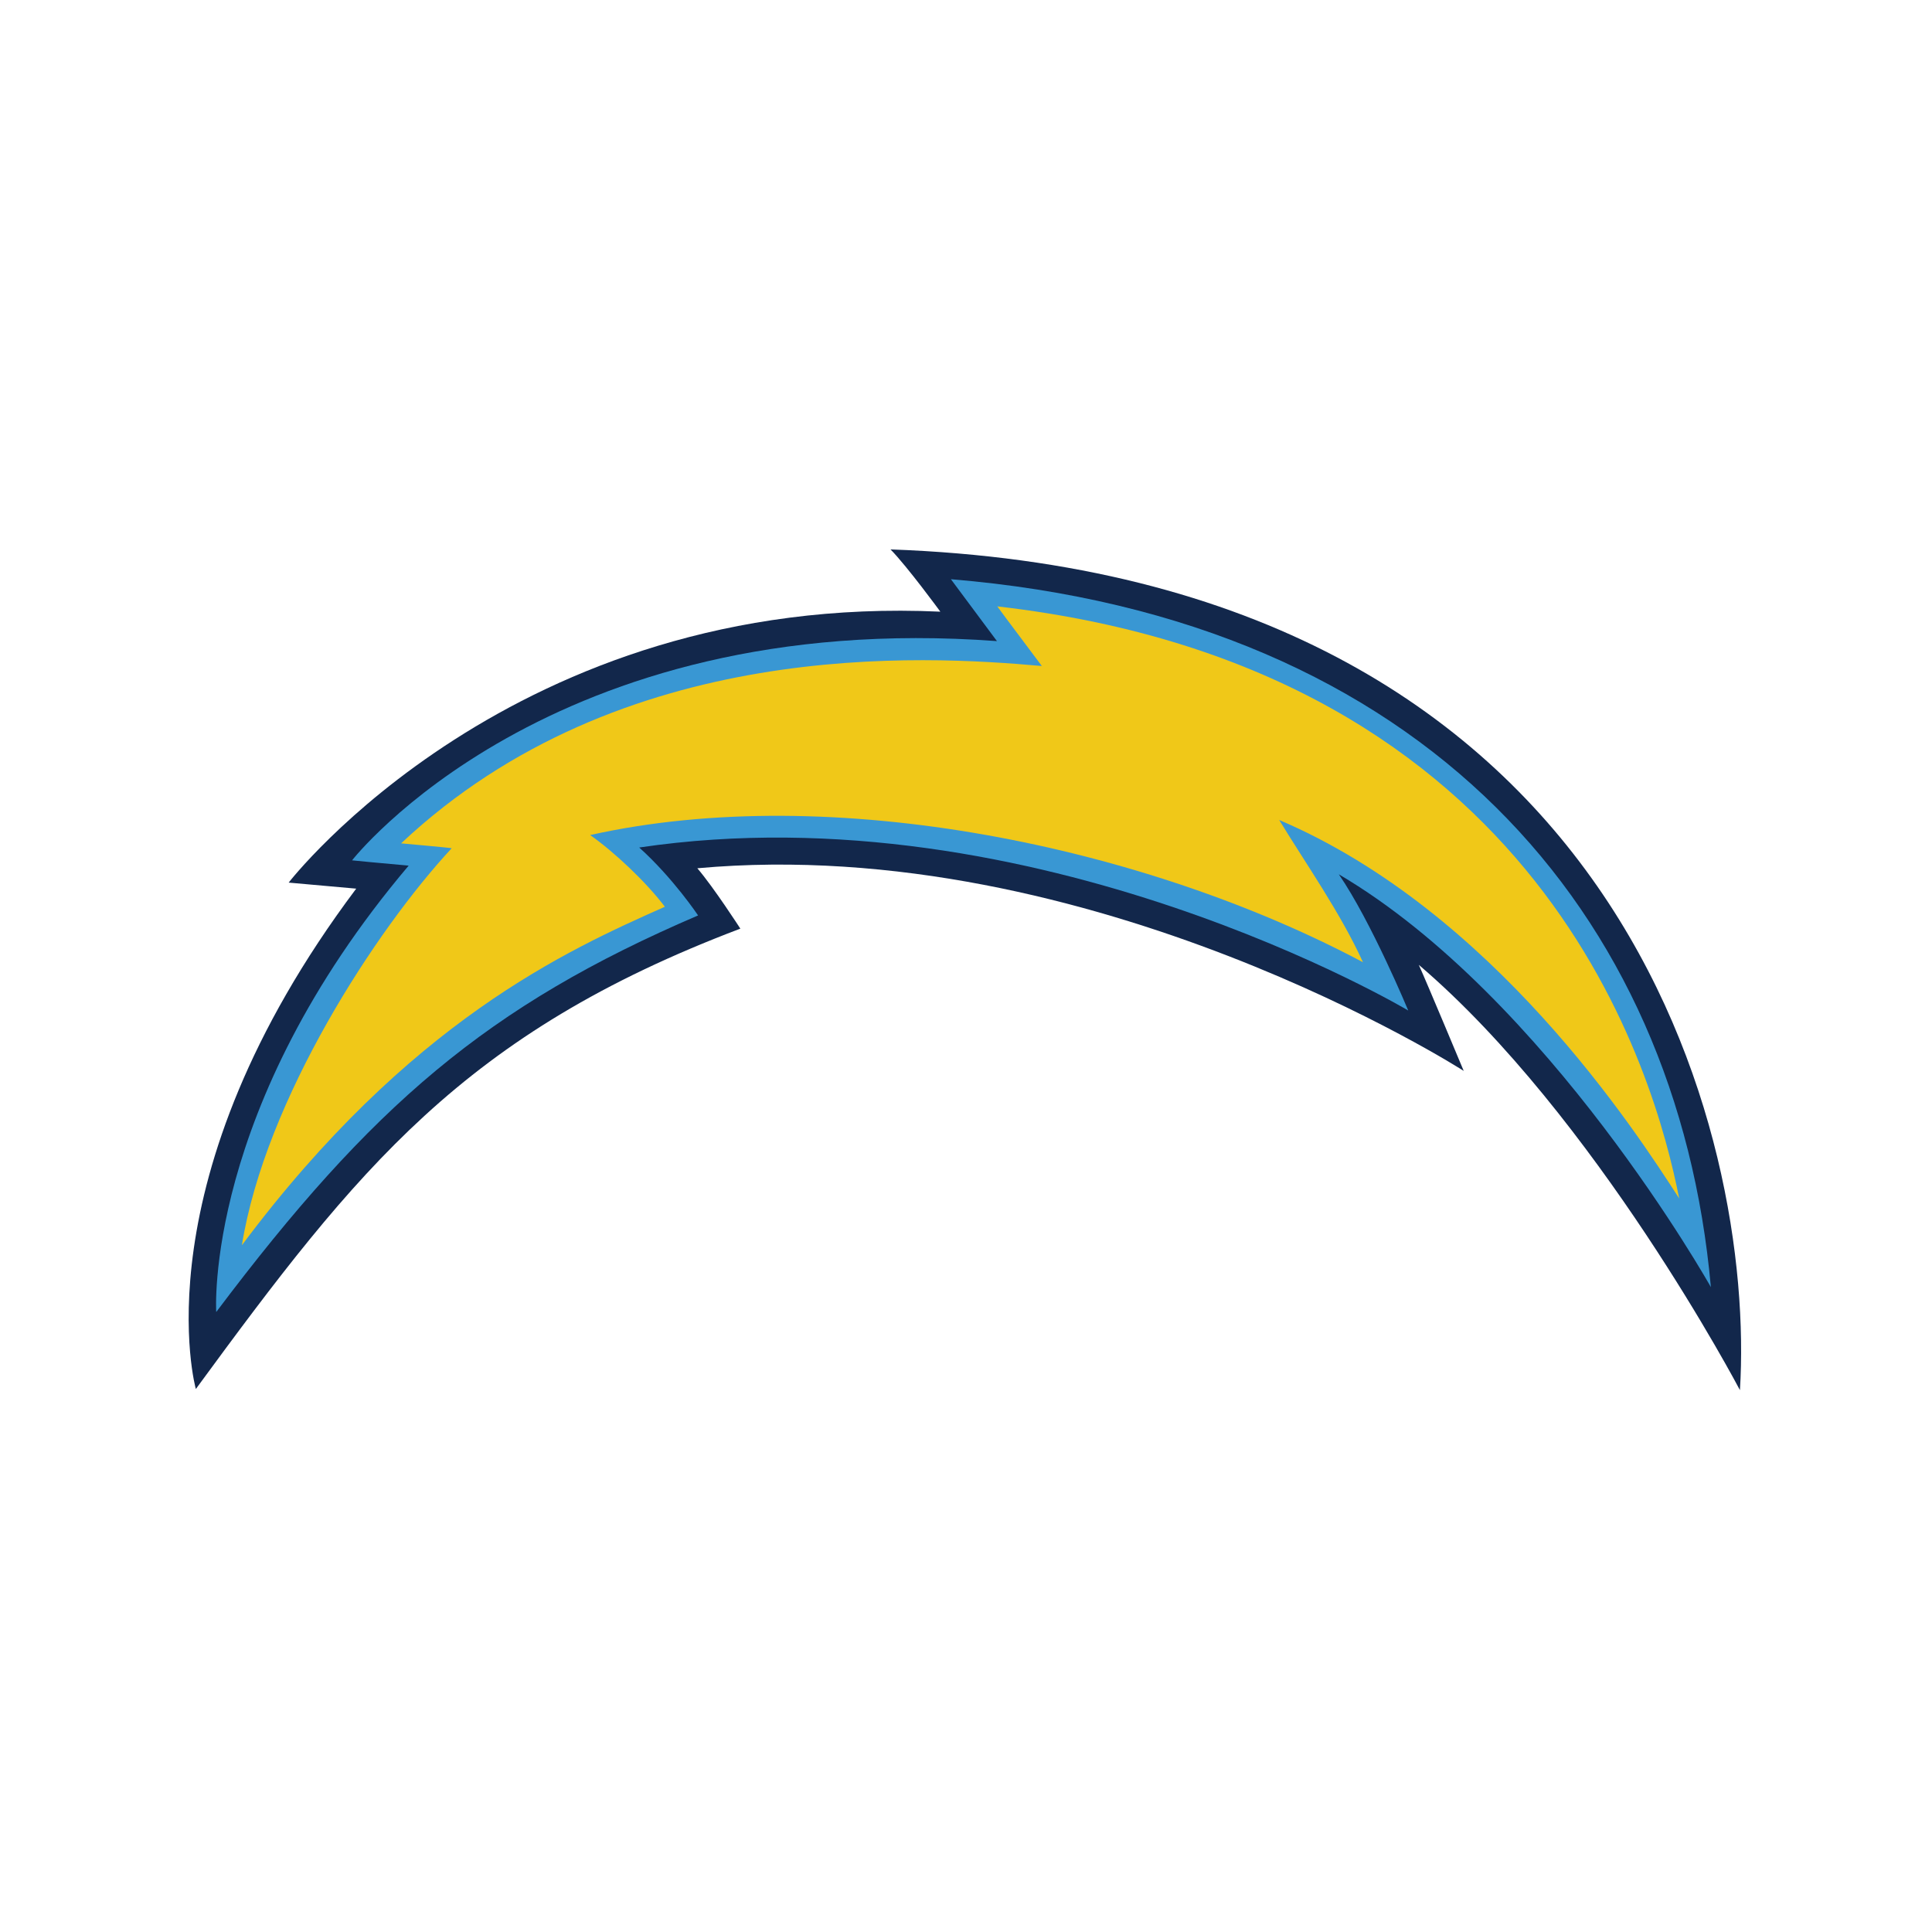
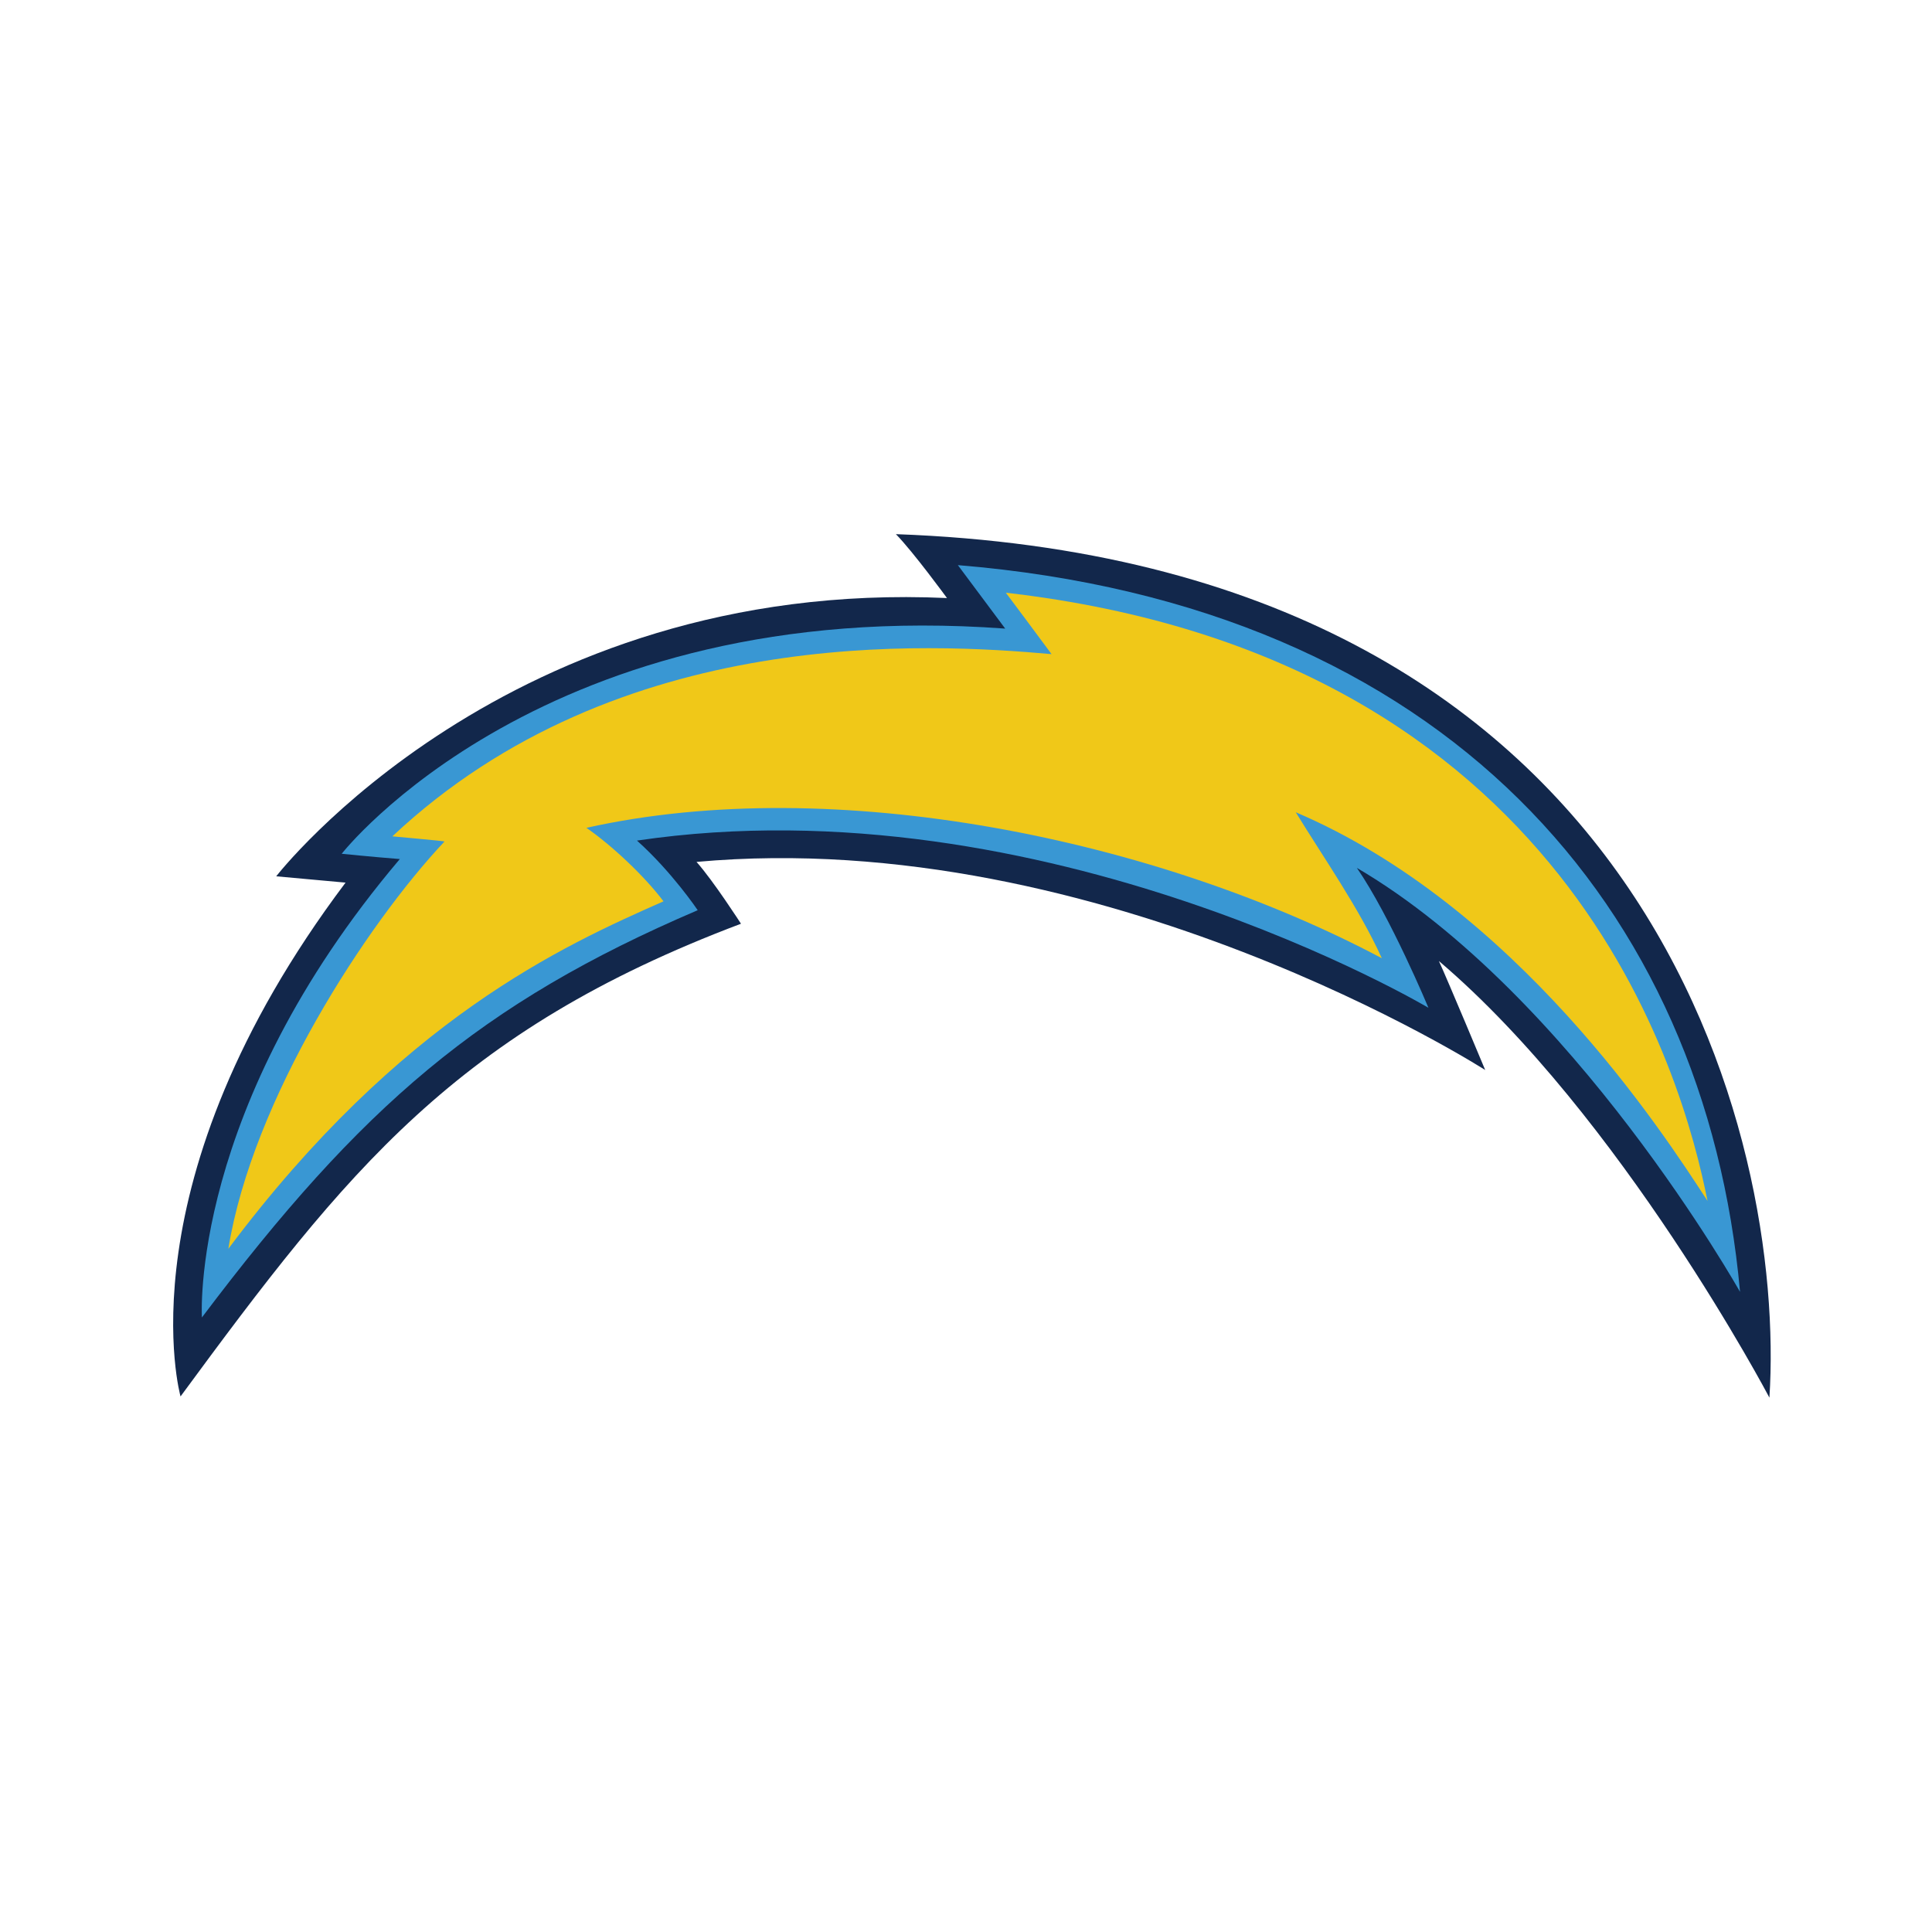
- <svg xmlns="http://www.w3.org/2000/svg" width="512" height="512" viewBox="0 0 512 512">
-   <g>
-     <g>
-       <path fill="#12274B" d="M236 145.6c4.5 4.6 13.2 16.5 13.2 16.5-113.3-5.2-172.7 71.8-172.7 71.8l17.9 1.6c-58.1 77.4-42.5 132.6-42.5 132.6 42.8-58.4 70.9-94.2 144.3-122 0 0-7.1-11-11.4-16 104.7-9.5 203.1 53.7 203.1 53.7s-9.6-23-11.9-28.1c47 40.1 85.1 112.7 85.1 112.7 4.1-65.9-29.8-215.8-225.1-222.8z" />
-       <path fill="#3997D3" d="M453.4 341.1c-8.9-99.3-75.8-177.2-201.4-187.6l12.2 16.4c-118.8-8.8-170.9 58.1-170.9 58.1s8 .8 15 1.4c-54.4 64.3-51 118.3-51 118.3 41.1-54.6 71.7-81.1 127.7-105.1 0 0-6.6-9.9-15.6-18 105.2-15.6 203.8 43.2 203.8 43.2s-9.8-23.6-18.4-36.1c55.6 32.7 98.6 109.4 98.6 109.4z" />
-       <path fill="#F0C818" d="M264.3 160.7c3.2 4.4 6.6 8.8 11.8 15.8-31.3-2.8-111.5-7.8-169.8 47 0 0 13.5 1.2 13.4 1.3-20 21.5-49.4 66.6-55.6 105.2 44.4-59.4 86.2-78.2 112.1-89.7-5-6.6-13.4-14.5-19.8-19 64-14.3 146.9 2.9 204.8 33.7-5.9-13-15.2-26.2-22.2-37.7 56.7 24.2 94.2 82 106 100.3-6.3-31.9-35.5-140.2-180.7-156.9z" />
+ <svg xmlns="http://www.w3.org/2000/svg" width="512px" height="512px" viewBox="0 0 512 512" version="1.1">
+   <defs />
+   <g id="Page-1" stroke="none" stroke-width="1" fill="none" fill-rule="evenodd">
+     <g id="san-diego-chargers">
+       <g id="svg" transform="translate(46, 142)">
+         <path d="M191.423,-0.444 C196.032,4.264 204.96,16.489 204.96,16.489 C88.342,11.194 27.202,90.229 27.202,90.229 L45.576,91.903 C-14.19,171.328 1.843,228.071 1.843,228.071 C45.917,168.144 74.815,131.31 150.368,102.799 C150.368,102.799 143.075,91.463 138.587,86.414 C246.28,76.628 347.594,141.565 347.594,141.565 C347.594,141.565 337.754,117.982 335.323,112.682 C383.696,153.849 422.913,228.39 422.913,228.39 C427.271,160.732 392.424,6.807 191.423,-0.444" id="Fill-1" fill="#12274B" />
+         <path d="M415.129,200.364 C405.926,98.391 337.165,18.393 207.845,7.765 C207.842,7.759 220.39,24.588 220.39,24.588 C98.124,15.594 44.555,84.258 44.555,84.258 C44.555,84.258 52.823,85.1 59.959,85.657 C4.027,151.657 7.507,207.144 7.507,207.144 C49.771,151.08 81.287,123.87 138.899,99.213 C138.899,99.213 132.101,89.078 122.804,80.763 C231.029,64.767 332.552,125.075 332.552,125.075 C332.552,125.075 322.447,100.85 313.582,87.999 C370.914,121.605 415.129,200.364 415.129,200.364" id="Fill-2" fill="#3997D3" />
+         <path d="M220.556,15.075 C223.893,19.553 227.355,24.146 232.672,31.349 C200.425,28.513 117.978,23.302 57.983,79.64 C57.983,79.64 71.882,80.898 71.808,80.998 C51.133,102.963 20.937,149.273 14.51,188.956 C60.194,127.924 103.192,108.65 129.834,96.861 C124.694,90.044 116.037,81.964 109.408,77.386 C175.218,62.686 260.608,80.337 320.199,111.939 C314.158,98.634 304.598,85.056 297.389,73.253 C355.706,98.134 394.313,157.463 406.511,176.266 C399.979,143.451 369.931,32.198 220.556,15.075" id="Fill-3" fill="#F0C818" />
+       </g>
    </g>
  </g>
</svg>
